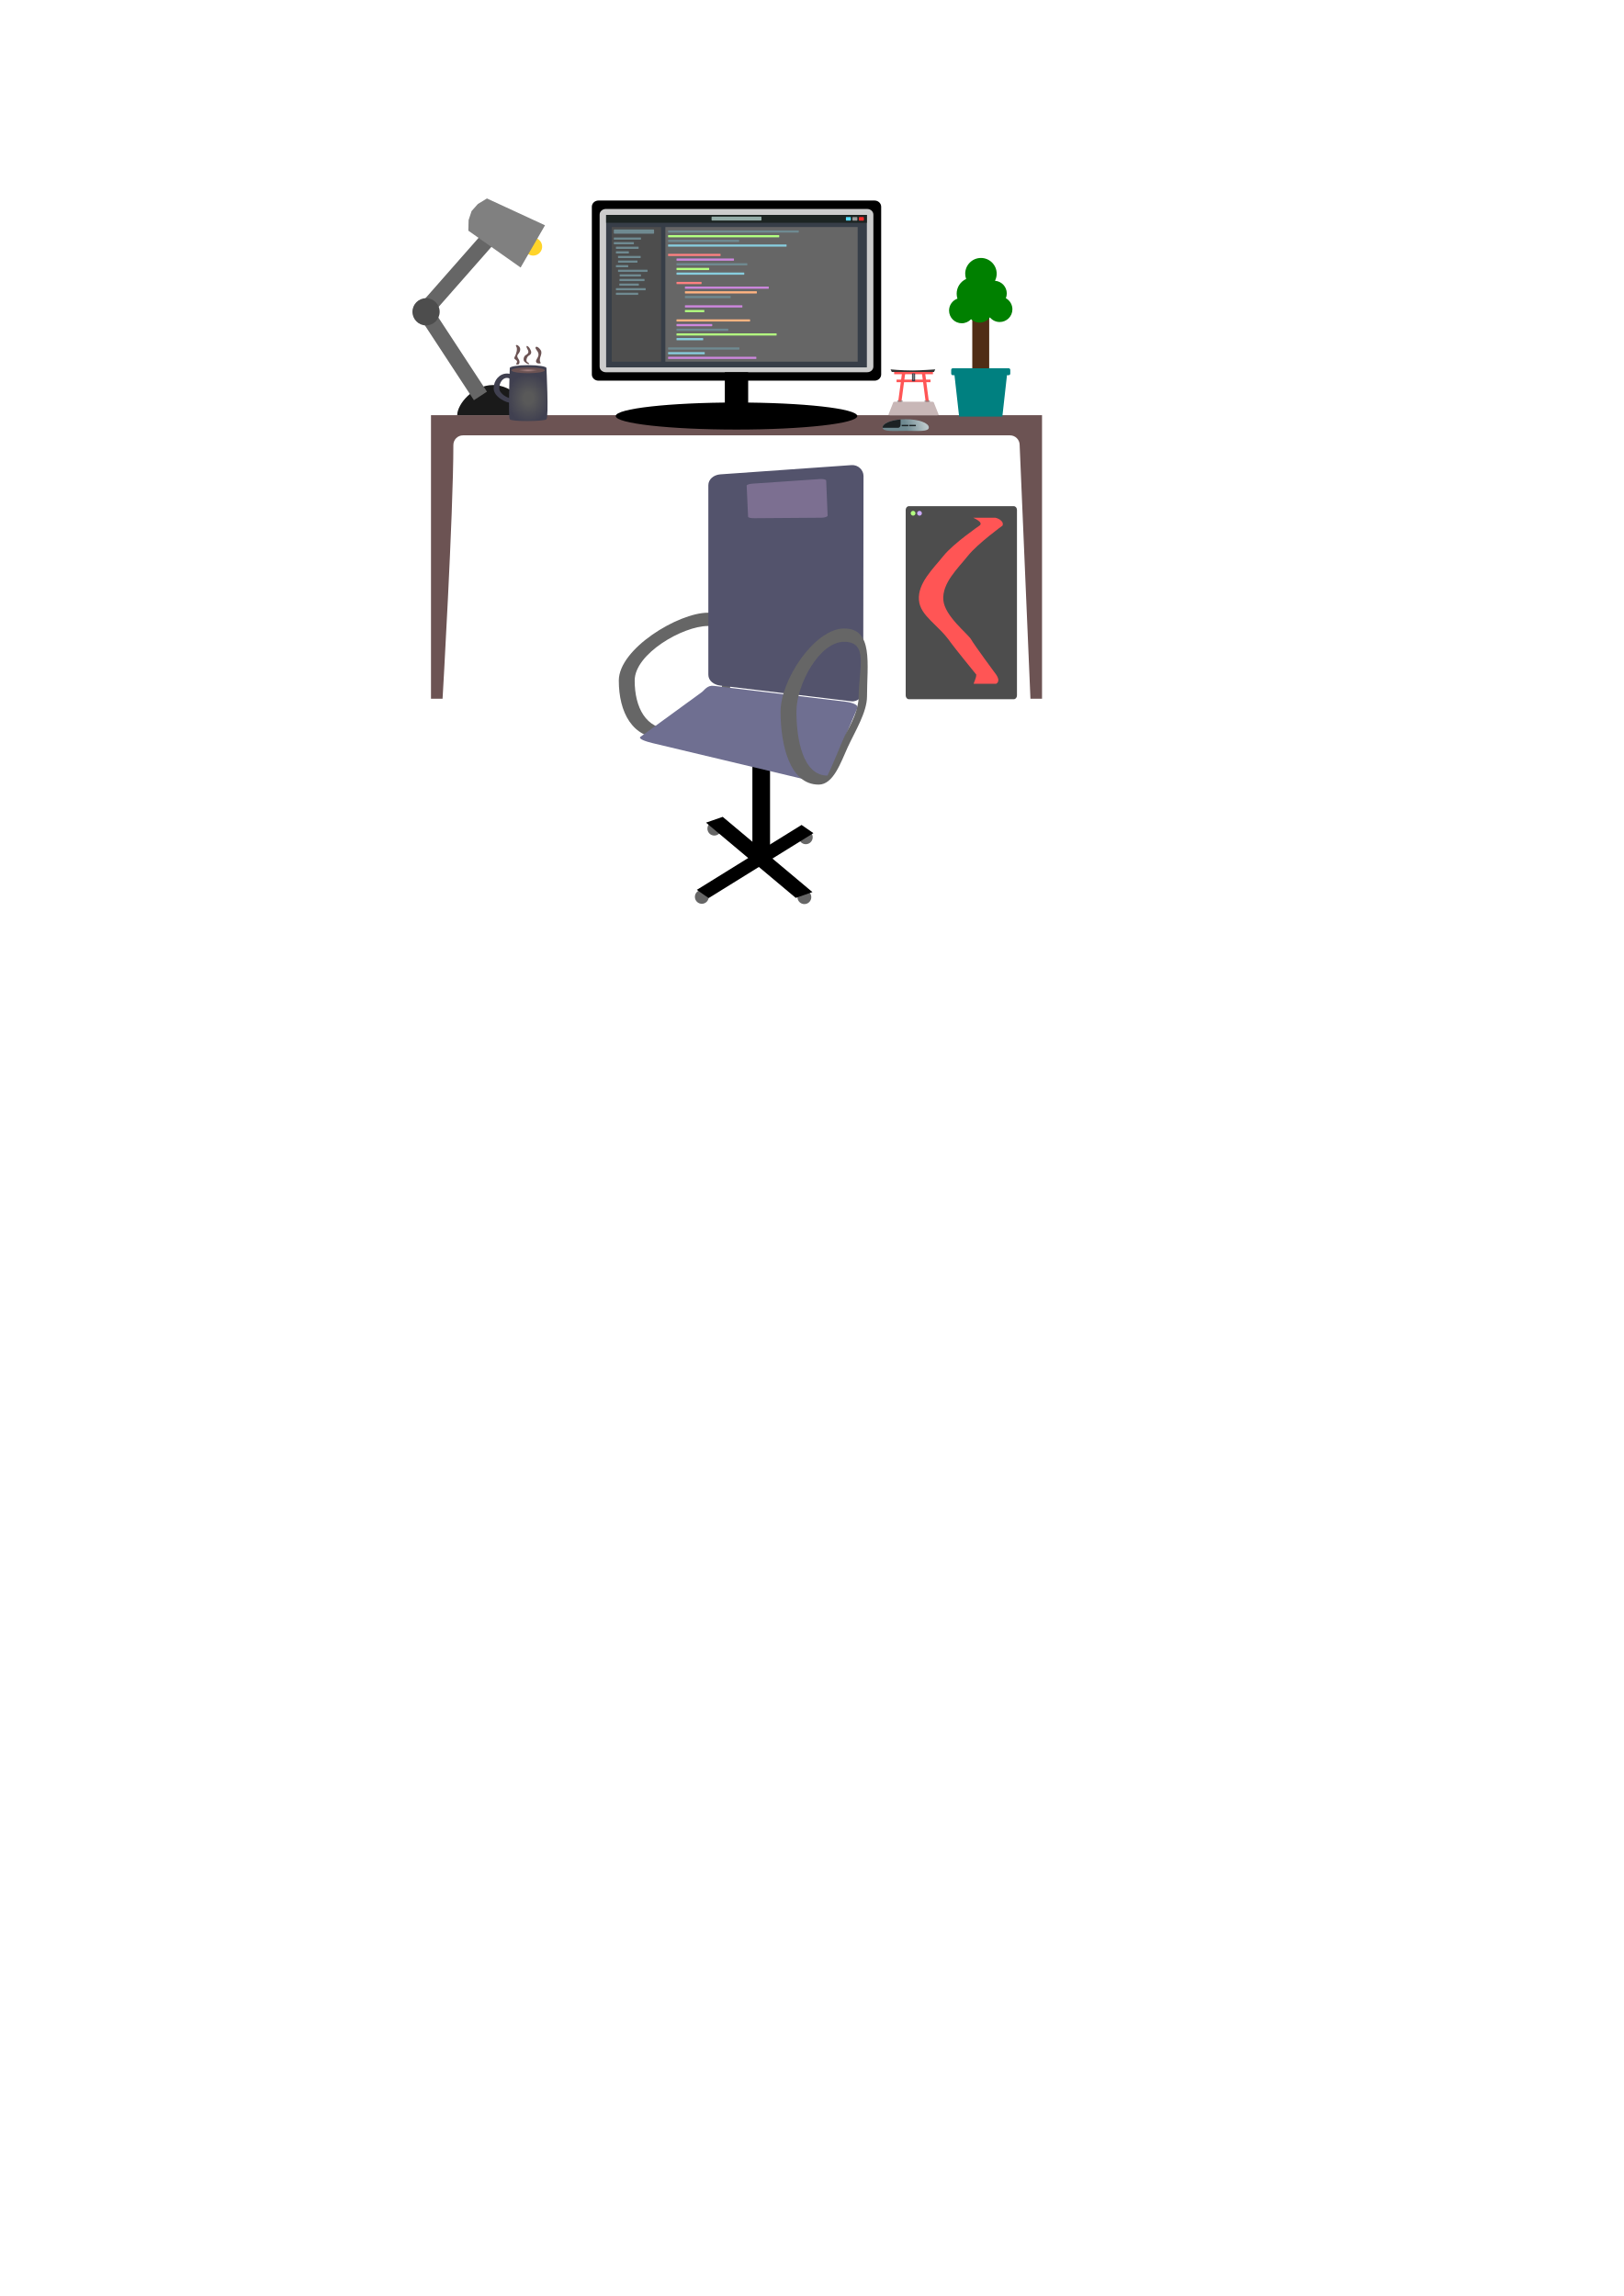
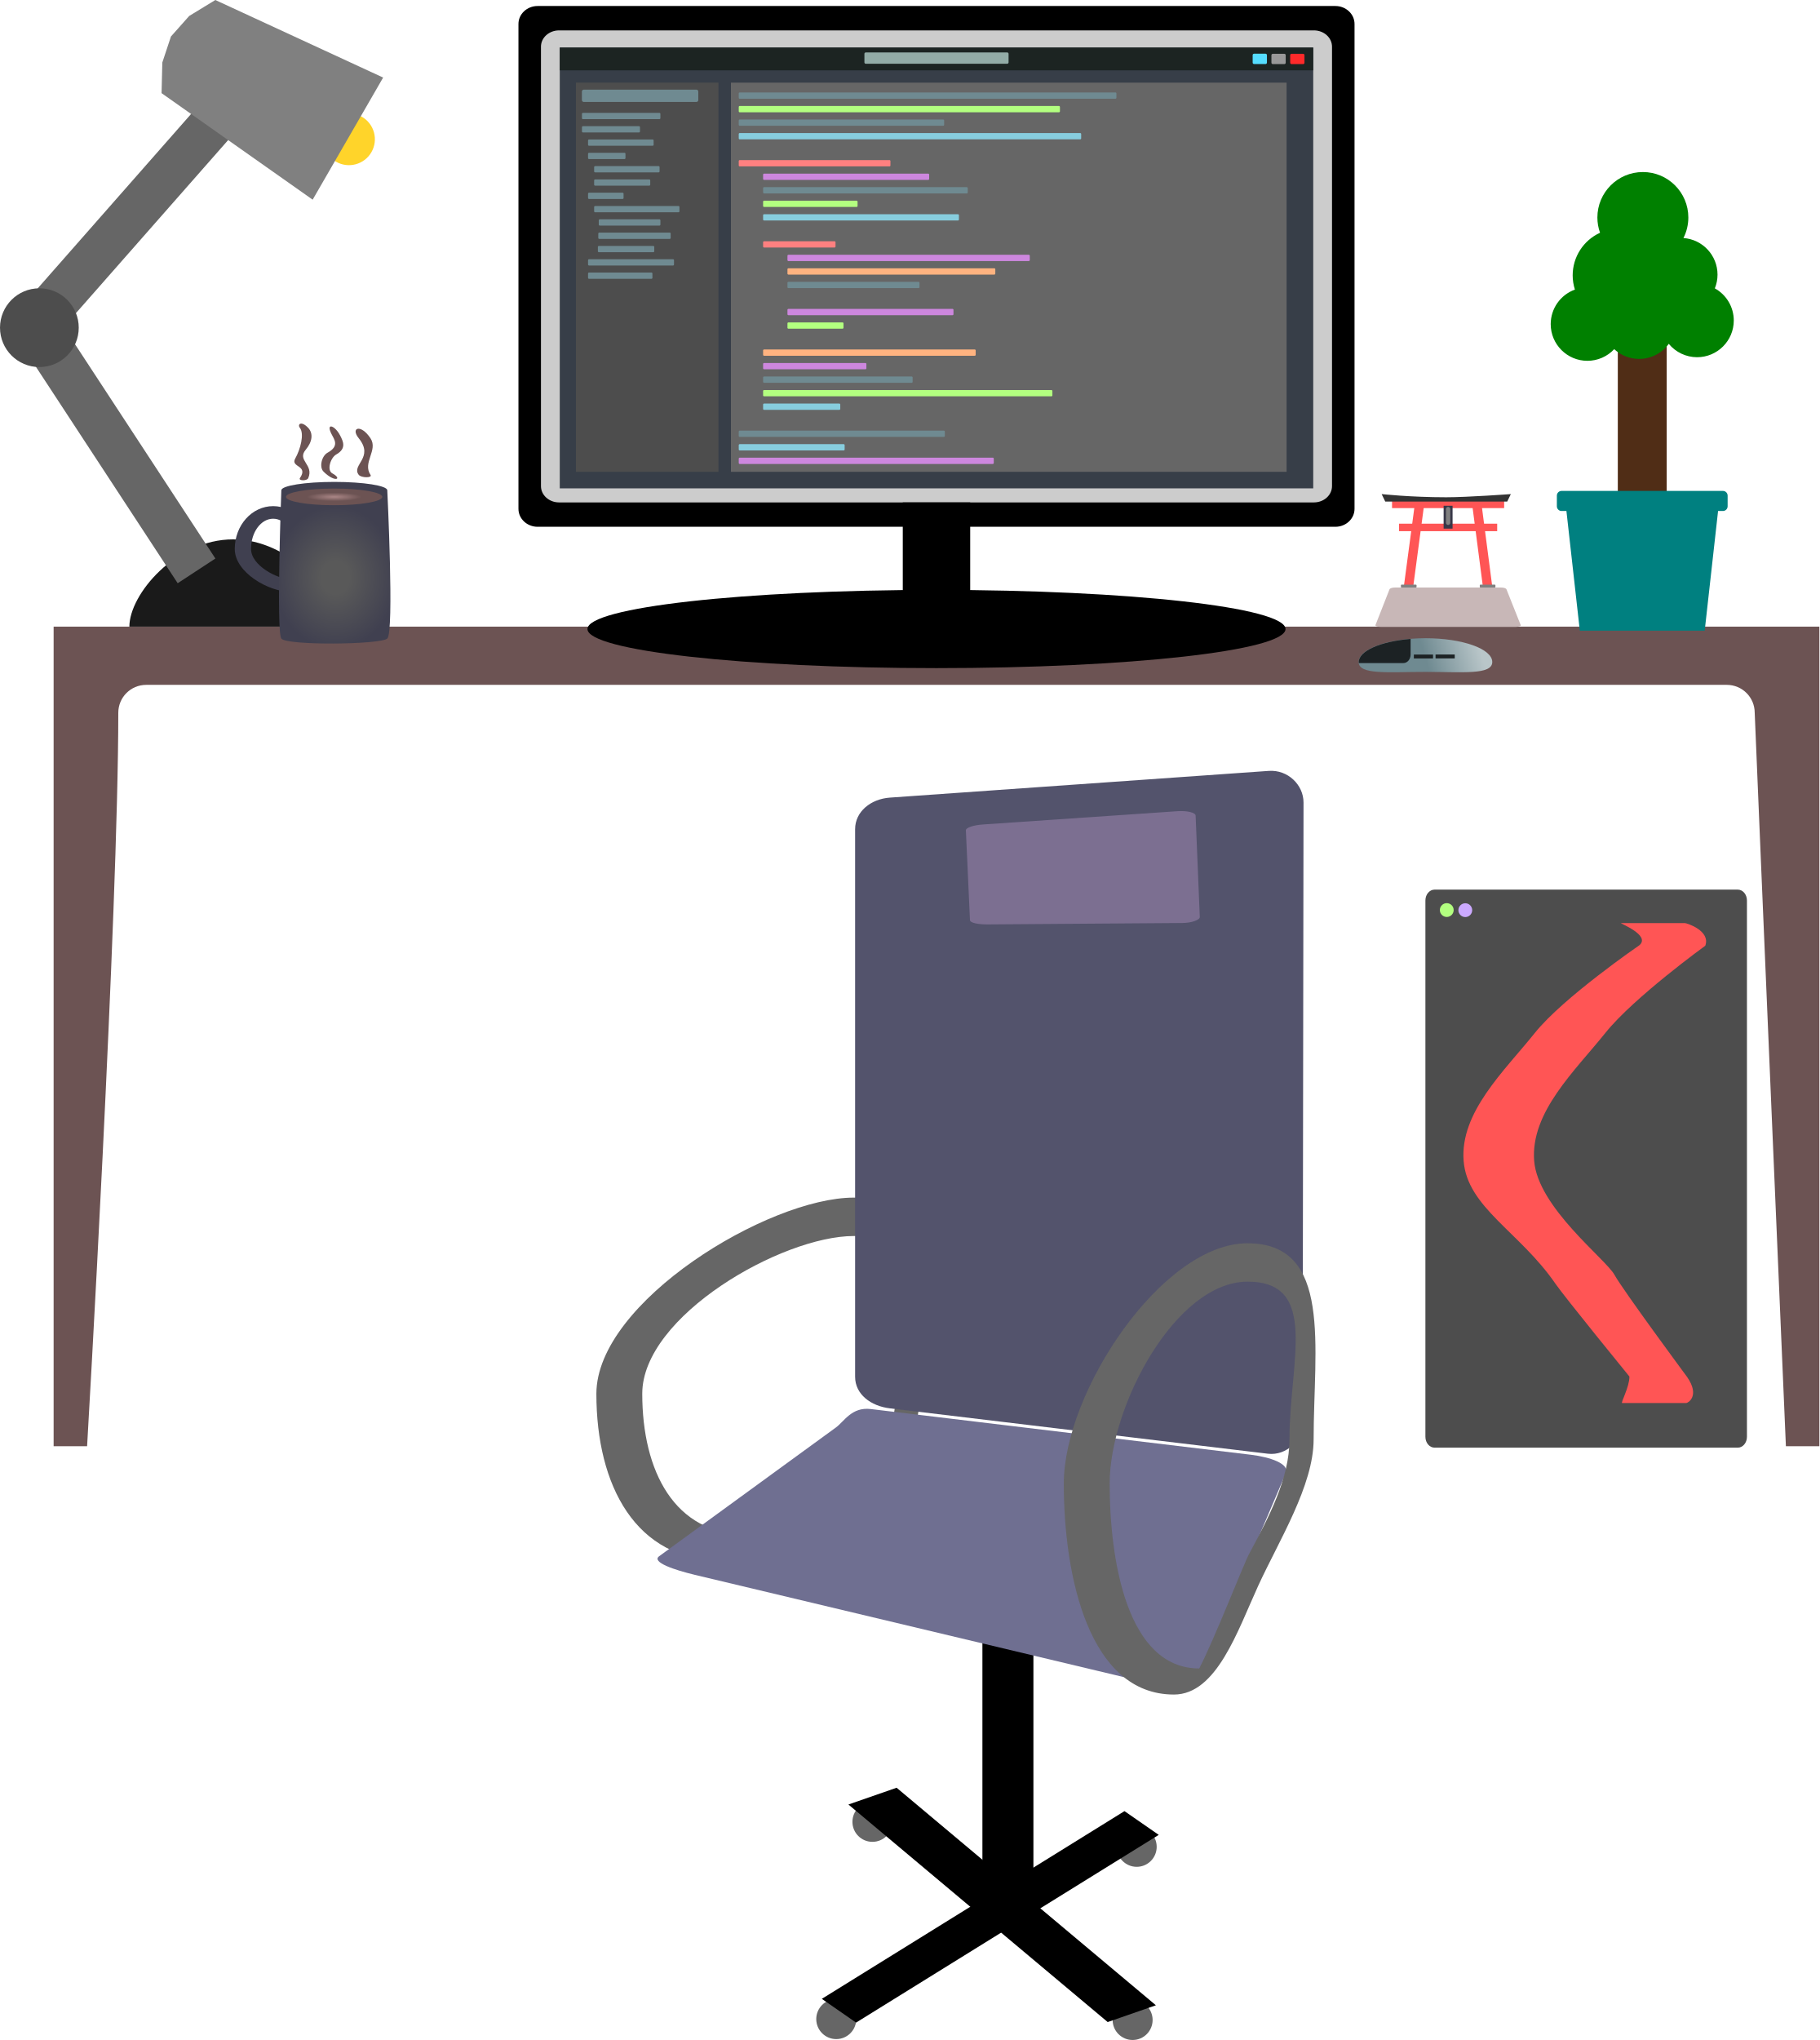
- <svg xmlns="http://www.w3.org/2000/svg" xmlns:xlink="http://www.w3.org/1999/xlink" width="210mm" height="297mm" viewBox="0 0 210 297" version="1.1" id="svg5064">
+ <svg xmlns="http://www.w3.org/2000/svg" xmlns:xlink="http://www.w3.org/1999/xlink" width="81.428mm" height="91.279mm" viewBox="0 0 81.428 91.279" version="1.1" id="svg5064">
  <defs id="defs5061">
    <linearGradient id="linearGradient9895">
      <stop style="stop-color:#6f8a91;stop-opacity:1;" offset="0" id="stop9891" />
      <stop style="stop-color:#b9c6c9;stop-opacity:1;" offset="1" id="stop9893" />
    </linearGradient>
    <radialGradient xlink:href="#linearGradient3372" id="radialGradient3374" cx="32.266" cy="127.038" fx="32.266" fy="127.038" r="17.581" gradientTransform="matrix(1.106646,-0.0038642,0.00448062,1.283176,-3.874671,-35.76481)" gradientUnits="userSpaceOnUse" />
    <linearGradient id="linearGradient3372">
      <stop style="stop-color:#595959;stop-opacity:1;" offset="0.229" id="stop3368" />
      <stop style="stop-color:#404050;stop-opacity:1;" offset="1" id="stop3370" />
    </linearGradient>
    <radialGradient xlink:href="#linearGradient1105" id="radialGradient1107" cx="32.818" cy="101.677" fx="32.818" fy="101.677" r="15.203" gradientTransform="matrix(0.5682223,0,0,0.08854565,14.17017,92.67377)" gradientUnits="userSpaceOnUse" />
    <linearGradient id="linearGradient1105">
      <stop style="stop-color:#aa8686;stop-opacity:1;" offset="0" id="stop1101" />
      <stop style="stop-color:#6c5353;stop-opacity:1;" offset="1" id="stop1103" />
    </linearGradient>
    <linearGradient xlink:href="#linearGradient9895" id="linearGradient9897" x1="117.202" y1="55.336" x2="119.546" y2="54.613" gradientUnits="userSpaceOnUse" />
  </defs>
-   <g id="layer1">
+   <g id="layer1" transform="translate(-53.34072,-25.67111)">
    <path id="rect5600" style="fill:#6c5353;stroke-width:0.265" d="m 55.741,53.709 v 36.674 h 1.498 c 0,0 1.396,-23.913 1.396,-32.818 0,-0.692 0.557,-1.25 1.25,-1.25 h 70.741 c 0.692,0 1.25,0.557 1.25,1.25 0.13,3.29 1.393,32.818 1.396,32.818 h 1.498 V 53.709 Z" />
    <g id="g5744" transform="matrix(1.245317,0,0,1.245317,-91.75911,-8.099156)">
      <g id="g6168" transform="matrix(1.191717,0,0,1.191717,-29.1843,-15.88215)">
        <circle style="fill:#666666;stroke-width:0.265" id="path5965" cx="147.481" cy="96.958" r="0.603" />
        <circle style="fill:#666666;stroke-width:0.265" id="path5965-7" cx="156.419" cy="96.985" r="0.603" />
        <circle style="fill:#666666;stroke-width:0.265" id="path5965-7-0" cx="156.542" cy="91.764" r="0.603" />
        <circle style="fill:#666666;stroke-width:0.265" id="path5965-7-0-9" cx="148.572" cy="91.011" r="0.603" />
        <rect style="fill:#000000;stroke-width:0.219" id="rect5746" width="1.538" height="11.94" x="151.889" y="81.772" ry="0" />
        <rect style="fill:#000000;stroke-width:0.183" id="rect5828-2" width="1.257" height="10.74" x="173.726" y="-15.795" transform="matrix(0.8216949,0.5699276,-0.8498774,0.5269805,0,0)" />
        <rect style="fill:#000000;stroke-width:0.197" id="rect5828-2-9" width="1.539" height="10.206" x="-31.454" y="-166.298" transform="matrix(-0.9445424,0.3283895,-0.7661626,-0.6426468,0,0)" />
      </g>
      <g id="g6316" transform="translate(-6.37388,-1.274776)">
        <path id="path6131" style="fill:#666666;stroke-width:0.265" d="m 153.576,71.423 c -3.064,3.1e-5 -9.252,3.741 -9.252,7.049 -2e-5,3.309 1.426,5.991 4.49,5.991 3.064,-3.7e-5 7.136,-2.682 7.135,-5.991 2e-5,-3.309 0.691,-7.049 -2.373,-7.049 z m 0,1.38 c 2.585,-6.1e-5 1.505,2.878 1.505,5.669 1.1e-4,2.791 -2.775,5.054 -5.36,5.054 -2.585,6.7e-5 -3.748,-2.268 -3.748,-5.059 1.6e-4,-2.791 5.018,-5.664 7.603,-5.664 z" />
        <path id="rect5682" style="fill:#53536c;stroke-width:0.252" d="m 154.873,57.051 13.616,-0.96 c 0.69,-0.049 1.25,0.506 1.25,1.134 l -0.032,22.266 c -9e-4,0.628 -0.563,1.216 -1.25,1.134 l -13.584,-1.63 c -0.687,-0.082 -1.25,-0.506 -1.25,-1.134 V 58.185 c 0,-0.628 0.559,-1.085 1.25,-1.134 z" />
        <path id="rect5682-0" style="fill:#7c6f91;stroke-width:0.073" d="m 158.236,58.015 6.976,-0.476 c 0.354,-0.024 0.645,0.054 0.649,0.156 l 0.15,3.646 c 0.004,0.103 -0.28,0.212 -0.632,0.215 l -6.979,0.051 c -0.353,0.003 -0.645,-0.054 -0.649,-0.156 l -0.147,-3.221 c -0.005,-0.103 0.279,-0.191 0.632,-0.215 z" />
        <path id="rect5682-5" style="fill:#6f6f91;stroke-width:0.192" d="m 147.831,84.97 17.022,4.056 c 0.672,0.16 1.106,-0.324 1.25,-0.661 l 3,-7.041 c 0.143,-0.337 -0.566,-0.578 -1.25,-0.661 l -13.668,-1.643 c -0.684,-0.082 -0.954,0.445 -1.25,0.661 l -6.354,4.627 c -0.296,0.215 0.578,0.5 1.25,0.661 z" />
        <path id="path6131-6" style="fill:#666666;stroke-width:0.265" d="m 167.729,73.063 c -3.064,3.1e-5 -6.606,5.328 -6.606,8.637 -2e-5,3.309 0.896,7.578 3.96,7.578 1.532,-1.9e-5 2.287,-2.292 3.026,-3.905 0.739,-1.613 1.993,-3.606 1.993,-5.26 2e-5,-3.309 0.691,-7.049 -2.373,-7.049 z m 0,1.38 c 2.585,-6.1e-5 1.505,2.878 1.505,5.669 6e-5,1.396 -0.741,2.794 -1.446,4.103 -0.204,0.38 -1.232,3.03 -1.797,4.126 -2.585,6.7e-5 -3.219,-3.856 -3.219,-6.647 1.6e-4,-2.791 2.372,-7.251 4.957,-7.251 z" />
      </g>
    </g>
    <g id="layer1-6" style="display:inline" transform="matrix(0.3704288,0,0,0.3704288,80.95023,28.41173)">
      <g id="g360" transform="matrix(1.390289,0,0,1.390289,-24.0028,-28.61003)">
        <rect style="fill:#000000;stroke-width:0.152" id="rect111" width="72.66" height="45.246" x="8.711" y="15.779" rx="1.664" ry="1.561" />
        <rect style="fill:#cccccc;stroke-width:0.14" id="rect111-3" width="68.747" height="41.011" x="10.667" y="17.897" rx="1.574" ry="1.415" />
        <rect style="fill:#000000;stroke-width:0.192" id="rect300" width="5.859" height="9.52" x="42.111" y="58.907" rx="0" ry="0" />
        <ellipse style="fill:#000000;stroke-width:0.186" id="path354" cx="45.041" cy="69.907" rx="30.333" ry="3.398" />
      </g>
      <g id="g730" transform="matrix(1.390289,0,0,1.390289,-23.91707,-28.61003)">
        <rect style="display:inline;fill:#373e48;stroke-width:0.265" id="rect387-6" width="65.481" height="38.298" x="12.239" y="19.389" rx="0" ry="0" />
        <g id="g789" style="display:inline">
          <rect style="display:inline;fill:#1c2422;stroke-width:0.06" id="rect387" width="65.481" height="1.98" x="12.239" y="19.389" rx="0" ry="0" />
          <rect style="fill:#ff2a2a;stroke-width:0.249" id="rect785" width="1.241" height="0.896" x="75.718" y="19.931" ry="0.12" />
          <rect style="display:inline;fill:#999999;stroke-width:0.249" id="rect785-7" width="1.241" height="0.896" x="74.087" y="19.931" ry="0.12" />
          <rect style="display:inline;fill:#55ddff;stroke-width:0.249" id="rect785-7-5" width="1.241" height="0.896" x="72.456" y="19.924" ry="0.12" />
          <rect style="fill:#93aca7;stroke-width:0.265" id="rect955" width="12.529" height="0.985" x="38.715" y="19.813" ry="0.12" />
        </g>
        <g id="g1200">
          <rect style="fill:#4d4d4d;stroke-width:0.265" id="rect1061" width="12.39" height="33.811" x="13.643" y="22.438" />
          <rect style="fill:#6f8a91;stroke-width:0.265" id="rect1196" width="10.116" height="1.072" x="14.163" y="23.044" ry="0.166" />
          <g id="g1258">
            <rect style="display:inline;fill:#6f8a91;stroke-width:0.155" id="rect1196-5" width="6.817" height="0.546" x="14.168" y="25.063" ry="0.084" />
            <rect style="display:inline;fill:#6f8a91;stroke-width:0.133" id="rect1196-5-6" width="5.042" height="0.546" x="14.168" y="26.219" ry="0.084" />
            <rect style="display:inline;fill:#6f8a91;stroke-width:0.142" id="rect1196-5-6-2" width="5.698" height="0.546" x="14.698" y="27.375" ry="0.084" />
            <rect style="display:inline;fill:#6f8a91;stroke-width:0.107" id="rect1196-5-6-2-9" width="3.252" height="0.546" x="14.698" y="28.531" ry="0.084" />
            <rect style="display:inline;fill:#6f8a91;stroke-width:0.142" id="rect1196-5-6-2-9-1" width="5.687" height="0.546" x="15.227" y="29.687" ry="0.084" />
            <rect style="display:inline;fill:#6f8a91;stroke-width:0.131" id="rect1196-5-6-2-9-1-2" width="4.875" height="0.546" x="15.227" y="30.843" ry="0.084" />
            <rect style="display:inline;fill:#6f8a91;stroke-width:0.104" id="rect1196-5-6-2-9-1-2-7" width="3.087" height="0.546" x="14.698" y="31.999" ry="0.084" />
            <rect style="display:inline;fill:#6f8a91;stroke-width:0.14" id="rect1196-5-6-2-9-1-2-7-0" width="5.594" height="0.546" x="14.698" y="38.935" ry="0.084" />
            <rect style="display:inline;fill:#6f8a91;stroke-width:0.162" id="rect1196-5-6-2-9-1-2-7-0-9" width="7.414" height="0.546" x="15.227" y="33.155" ry="0.084" />
            <rect style="display:inline;fill:#6f8a91;stroke-width:0.137" id="rect1196-5-6-2-9-1-2-7-0-9-3" width="5.356" height="0.546" x="15.63" y="34.311" ry="0.084" />
            <rect style="display:inline;fill:#6f8a91;stroke-width:0.149" id="rect1196-5-6-2-9-1-2-7-0-9-3-6" width="6.292" height="0.546" x="15.587" y="35.467" ry="0.084" />
            <rect style="display:inline;fill:#6f8a91;stroke-width:0.131" id="rect1196-5-6-2-9-1-2-7-0-9-3-6-0" width="4.9" height="0.546" x="15.552" y="36.623" ry="0.084" />
            <rect style="display:inline;fill:#6f8a91;stroke-width:0.162" id="rect1196-5-6-2-9-1-2-7-0-9-3-6-0-6" width="7.47" height="0.546" x="14.698" y="37.779" ry="0.084" />
          </g>
        </g>
        <g id="g1627">
          <rect style="display:inline;fill:#666666;stroke-width:0.522" id="rect1061-3" width="48.291" height="33.811" x="27.115" y="22.438" />
          <g id="g1658" transform="translate(1.166802,1.363415)">
            <rect style="display:inline;fill:#6f8a91;stroke-width:0.251" id="rect1196-5-6-2-9-1-2-6" width="17.849" height="0.546" x="26.627" y="24.277" ry="0.084" />
            <rect style="display:inline;fill:#87cdde;stroke-width:0.324" id="rect1196-5-6-2-9-1-2-6-8" width="29.759" height="0.546" x="26.627" y="25.453" ry="0.084" />
            <rect style="display:inline;fill:#6f8a91;stroke-width:0.34" id="rect1196-5-6-2-9-1-2-6-7" width="32.822" height="0.546" x="26.627" y="21.927" ry="0.084" />
            <rect style="display:inline;fill:#b3ff80;stroke-width:0.314" id="rect1196-5-6-2-9-1-2-6-8-9" width="27.913" height="0.546" x="26.627" y="23.102" ry="0.084" />
            <rect style="display:inline;fill:#ff8080;stroke-width:0.215" id="rect1196-5-6-2-9-1-2-6-23" width="13.183" height="0.546" x="26.627" y="27.803" ry="0.084" />
            <rect style="display:inline;fill:#cd87de;stroke-width:0.225" id="rect1196-5-6-2-9-1-2-6-8-7" width="14.429" height="0.546" x="30.86" y="40.73" ry="0.084" />
            <rect style="display:inline;fill:#cd87de;stroke-width:0.225" id="rect1196-5-6-2-9-1-2-6-5" width="14.431" height="0.546" x="28.744" y="28.978" ry="0.084" />
            <rect style="display:inline;fill:#b3ff80;stroke-width:0.17" id="rect1196-5-6-2-9-1-2-6-28" width="8.21" height="0.546" x="28.744" y="31.329" ry="0.084" />
            <rect style="display:inline;fill:#cd87de;stroke-width:0.178" id="rect1196-5-6-2-9-1-2-6-8-97" width="8.976" height="0.546" x="28.744" y="45.431" ry="0.084" />
            <rect style="display:inline;fill:#b3ff80;stroke-width:0.298" id="rect1196-5-6-2-9-1-2-6-8-6" width="25.141" height="0.546" x="28.744" y="47.781" ry="0.084" />
            <rect style="display:inline;fill:#cd87de;stroke-width:0.272" id="rect1196-5-6-2-9-1-2-6-1" width="21.06" height="0.546" x="30.86" y="36.029" ry="0.084" />
            <rect style="display:inline;fill:#87cdde;stroke-width:0.154" id="rect1196-5-6-2-9-1-2-6-8-2" width="6.706" height="0.546" x="28.744" y="48.956" ry="0.084" />
            <rect style="display:inline;fill:#ffb380;stroke-width:0.252" id="rect1196-5-6-2-9-1-2-6-9" width="18.064" height="0.546" x="30.86" y="37.204" ry="0.084" />
            <rect style="display:inline;fill:#6f8a91;stroke-width:0.201" id="rect1196-5-6-2-9-1-2-6-19" width="11.474" height="0.546" x="30.86" y="38.38" ry="0.084" />
            <rect style="display:inline;fill:#b3ff80;stroke-width:0.131" id="rect1196-5-6-2-9-1-2-6-8-6-7" width="4.871" height="0.546" x="30.86" y="41.905" ry="0.084" />
            <rect style="display:inline;fill:#6f8a91;stroke-width:0.25" id="rect1196-5-6-2-9-1-2-6-1-8" width="17.785" height="0.546" x="28.744" y="30.153" ry="0.084" />
            <rect style="display:inline;fill:#ffb380;stroke-width:0.255" id="rect1196-5-6-2-9-1-2-6-8-2-4" width="18.475" height="0.546" x="28.744" y="44.256" ry="0.084" />
            <rect style="display:inline;fill:#87cdde;stroke-width:0.245" id="rect1196-5-6-2-9-1-2-6-9-5" width="17.018" height="0.546" x="28.744" y="32.504" ry="0.084" />
            <rect style="display:inline;fill:#6f8a91;stroke-width:0.214" id="rect1196-5-6-2-9-1-2-6-8-3-0" width="12.996" height="0.546" x="28.744" y="46.606" ry="0.084" />
            <rect style="display:inline;fill:#ff8080;stroke-width:0.149" id="rect1196-5-6-2-9-1-2-6-19-3" width="6.294" height="0.546" x="28.744" y="34.854" ry="0.084" />
            <rect style="display:inline;fill:#6f8a91;stroke-width:0.251" id="rect1196-5-6-2-9-1-2-6-8-4" width="17.91" height="0.546" x="26.627" y="51.307" ry="0.084" />
            <rect style="display:inline;fill:#87cdde;stroke-width:0.18" id="rect1196-5-6-2-9-1-2-6-8-3-6" width="9.204" height="0.546" x="26.627" y="52.482" ry="0.084" />
            <rect style="display:inline;fill:#cd87de;stroke-width:0.279" id="rect1196-5-6-2-9-1-2-6-8-4-1" width="22.164" height="0.546" x="26.627" y="53.657" ry="0.084" />
          </g>
        </g>
      </g>
    </g>
    <g id="g7619" transform="translate(3.175)">
      <path id="path7560" style="fill:#1a1a1a;stroke-width:0.199" d="m 65.239,53.709 h -9.283 c 0,-1.442 2.078,-3.904 4.641,-3.904 2.563,0 4.641,2.462 4.641,3.904 z" />
      <rect style="fill:#666666;stroke-width:0.265" id="rect7862" width="2.017" height="12.337" x="20.243" y="62.815" transform="rotate(-33.23251)" />
      <rect style="fill:#666666;stroke-width:0.265" id="rect7862-8" width="2.017" height="12.337" x="64.411" y="-17.004" transform="rotate(41.33834)" />
      <circle style="fill:#4d4d4d;stroke-width:0.265" id="path7864" cx="51.928" cy="40.333" r="1.762" />
      <g id="g7901" transform="matrix(1.074124,0.6201456,-0.6201456,1.074124,7.514189,-37.52745)" style="fill:#808080">
        <circle style="fill:#ffd42a;stroke-width:0.265" id="path7897" cx="68.676" cy="24.988" r="0.935" />
        <path id="rect7893" style="fill:#808080;stroke-width:0.171" d="m 61.988,23.049 6.643,-0.605 v 5.087 l -6.643,-0.602 -0.529,-0.97 -0.2,-0.97 0.2,-0.97 z" />
      </g>
    </g>
    <g id="layer3" transform="matrix(-0.1418003,0,0,0.1417343,72.94932,33.493)">
      <g id="g3384">
        <path id="path2552" style="fill:#404050;fill-opacity:1;stroke-width:0.238" d="m 52.07,104.595 c -6.691,9e-5 -12.115,6.048 -12.116,13.509 3e-5,7.461 0.133,13.509 6.824,13.509 6.691,-9e-5 17.407,-6.048 17.407,-13.509 -2.5e-5,-7.461 -5.424,-13.509 -12.116,-13.509 z m 0,3.972 c 3.856,1.7e-4 6.982,4.27 6.982,9.537 8e-6,5.267 -8.418,9.537 -12.274,9.537 -3.857,2.3e-4 -1.691,-4.27 -1.691,-9.537 -4e-6,-5.267 3.126,-9.537 6.983,-9.537 z" />
        <path id="rect2495" style="fill:url(#radialGradient3374);fill-opacity:1;stroke-width:0.265" d="m 32.763,96.948 c -9.232,4e-6 -16.717,1.186 -16.718,2.649 v 5.16e-4 h -10e-4 c 0,0 -2.219,44.872 0,46.81 2.219,1.938 31.786,2.232 33.44,0 1.654,-2.232 0,-46.81 0,-46.81 h -0.003 v -5.16e-4 c -0.001,-1.463 -7.486,-2.649 -16.718,-2.649 z" />
        <ellipse style="fill:url(#radialGradient1107);fill-opacity:1;stroke-width:0.25" id="path2614" cx="32.818" cy="101.677" rx="15.203" ry="2.633" />
      </g>
      <g id="g3525">
        <path id="rect3513" style="fill:#6c5353;stroke-width:0.265" d="m 21.341,83.184 c 3.083,-4.678 6.411,-3.342 3.701,0 -4.967,6.124 2.469,8.439 0,11.544 -0.768,0.966 -4.389,1.024 -3.701,0 2.607,-3.882 -2.468,-7.801 0,-11.544 z" />
        <path id="rect3516" style="fill:#6c5353;stroke-width:0.268" d="m 33.682,81.77 c 1.813,-3.598 -1.099,-2.709 -2.764,0.539 -0.932,1.818 -2.101,4.09 1.234,5.973 1.807,1.02 3.061,4.986 1.234,5.973 -3.299,1.782 -0.869,3.039 2.764,-0.539 1.468,-1.446 0.583,-4.97 -1.234,-5.973 -3.859,-2.13 -2.153,-4.149 -1.234,-5.973 z" />
        <path id="rect3519" style="fill:#6c5353;stroke-width:0.237" d="m 40.998,79.895 c 2.205,-2.357 3.512,-1.154 2.626,0 -1.464,1.906 -0.143,6.826 1.477,9.675 1.617,2.843 -4.311,2.036 -1.477,6.188 0.568,0.833 -2.208,0.962 -2.626,0 -1.873,-4.306 3.654,-5.565 0.793,-8.966 -2.142,-2.546 -2.399,-5.181 -0.793,-6.898 z" />
      </g>
    </g>
    <g id="g991" style="display:inline" transform="matrix(0.4673656,0,0,0.4673656,50.83453,-1.154719)">
      <rect style="fill:#502d16;stroke-width:0.218" id="rect1152" width="4.682" height="15.857" x="160.29" y="89.673" rx="0.694" ry="0.389" />
      <path id="rect876" style="display:inline;fill:#008080;stroke-width:0.169" d="m 154.904,104.397 c -0.249,0 -0.45,0.201 -0.45,0.451 v 1.021 c 0,0.25 0.201,0.451 0.45,0.451 h 0.465 l 1.283,11.457 h 11.96 l 1.28,-11.457 h 0.465 c 0.249,0 0.45,-0.201 0.45,-0.451 v -1.021 c 0,-0.25 -0.201,-0.451 -0.45,-0.451 z" />
      <path id="path8871" style="fill:#008000;stroke-width:0.566" d="m 162.69,73.869 a 4.356,4.356 0 0 0 -4.356,4.356 4.356,4.356 0 0 0 0.254,1.457 4.483,4.483 0 0 0 -2.62,4.074 4.483,4.483 0 0 0 0.214,1.367 3.515,3.515 0 0 0 -2.318,3.304 3.515,3.515 0 0 0 3.515,3.515 3.515,3.515 0 0 0 2.567,-1.116 3.515,3.515 0 0 0 2.387,0.934 3.515,3.515 0 0 0 2.837,-1.445 3.515,3.515 0 0 0 2.711,1.282 3.515,3.515 0 0 0 3.515,-3.515 3.515,3.515 0 0 0 -1.814,-3.076 3.515,3.515 0 0 0 0.257,-1.315 3.515,3.515 0 0 0 -3.263,-3.505 4.356,4.356 0 0 0 0.469,-1.962 4.356,4.356 0 0 0 -4.355,-4.356 z" />
    </g>
    <g id="g9506" transform="matrix(1.266385,0,0,1.266385,-33.69691,-24.09336)">
      <rect style="fill:#4d4d4d;stroke-width:0.265" id="rect9341" width="11.364" height="19.717" x="119.106" y="70.729" rx="0.324" ry="0.383" />
      <path id="rect9447" style="fill:#ff5555;stroke-width:0.211" d="m 126.018,71.912 h 2.26 c 0.065,0 0.916,0.269 0.719,0.8 0,0 -2.524,1.826 -3.527,3.076 -1.08,1.347 -2.654,2.804 -2.52,4.525 0.128,1.644 2.535,3.473 2.838,4.026 0.291,0.531 2.567,3.609 2.567,3.609 0.466,0.673 0.03,0.922 -0.034,0.922 h -2.26 c -0.065,0 0.256,-0.559 0.256,-0.936 0,0 -2.293,-2.812 -2.615,-3.28 -1.264,-1.837 -3.117,-2.696 -3.245,-4.34 -0.134,-1.721 1.44,-3.178 2.52,-4.525 1.003,-1.25 3.696,-3.098 3.696,-3.098 0.399,-0.356 -0.72,-0.779 -0.655,-0.779 z" />
      <circle style="fill:#b3ff80;stroke-width:0.265" id="path9560" cx="119.861" cy="71.451" r="0.244" />
      <circle style="fill:#ccaaff;stroke-width:0.265" id="path9560-0" cx="120.516" cy="71.455" r="0.244" />
    </g>
    <g id="g9782">
      <path id="path9641-2" style="fill:url(#linearGradient9897);fill-opacity:1;stroke-width:0.265" d="m 120.13,55.292 c 0,0.588 -1.339,0.443 -2.99,0.443 -1.651,-1e-6 -2.99,0.145 -2.99,-0.443 0,-0.588 1.339,-1.064 2.99,-1.064 1.651,-10e-7 2.99,0.476 2.99,1.064 z" />
      <path id="path9641" style="fill:#1c2224;stroke-width:0.265" d="m 116.475,54.26 a 2.99,1.064 0 0 0 -2.321,1.037 2.99,1.064 0 0 0 0.004,0.043 h 1.993 c 0.18,0 0.324,-0.171 0.324,-0.383 z" />
      <rect style="fill:#1c2224;stroke-width:0.265" id="rect9839" width="0.859" height="0.174" x="116.62" y="54.959" rx="0" ry="0.174" />
      <rect style="fill:#1c2224;stroke-width:0.265" id="rect9839-3" width="0.859" height="0.174" x="117.591" y="54.957" rx="0" ry="0.174" />
    </g>
    <g id="g11324">
      <rect style="fill:#ff5555;stroke-width:0.314" id="rect11007" width="0.417" height="3.998" x="122.079" y="36.189" ry="0" transform="matrix(0.9950079,0.0997963,-0.132165,0.9912277,0,0)" />
      <rect style="fill:#ff5555;stroke-width:0.314" id="rect11007-2" width="0.417" height="3.998" x="112.047" y="59.535" ry="0" transform="matrix(0.9952222,-0.09763608,0.1293251,0.9916023,0,0)" />
      <rect style="fill:#ff5555;stroke-width:0.315" id="rect11117" width="4.393" height="0.335" x="115.957" y="49.103" ry="0" />
      <rect style="fill:#ff5555;stroke-width:0.337" id="rect11117-7" width="5.018" height="0.335" x="115.644" y="48.071" ry="0" />
      <path id="rect11117-7-3" style="fill:#333333;stroke-width:0.351" d="m 115.179,47.779 c 0,0 1.293,0.142 2.891,0.142 0.964,0 2.891,-0.142 2.891,-0.142 l -0.162,0.335 h -5.459 z" />
      <path id="rect10917" style="fill:#c8b7b7;stroke-width:0.215" d="m 115.775,51.96 h 4.747 c 0.135,0 0.227,0.037 0.244,0.081 l 0.637,1.6 c 0.018,0.044 -0.109,0.081 -0.244,0.081 h -6.013 c -0.135,0 -0.262,-0.037 -0.244,-0.081 l 0.628,-1.6 c 0.017,-0.044 0.109,-0.081 0.244,-0.081 z" />
      <rect style="fill:#808080;stroke-width:0.337" id="rect11433" width="0.7" height="0.129" x="116.041" y="51.831" ry="0.027" />
      <rect style="fill:#808080;stroke-width:0.337" id="rect11433-1" width="0.7" height="0.129" x="119.571" y="51.831" ry="0.027" />
      <g id="g11623">
        <rect style="fill:#373748;stroke-width:0.337" id="rect11176" width="0.4" height="1.023" x="117.953" y="48.301" ry="0" />
        <rect style="fill:#808080;stroke-width:0.337" id="rect11378" width="0.192" height="0.806" x="118.058" y="48.353" ry="0.096" />
      </g>
    </g>
  </g>
</svg>
